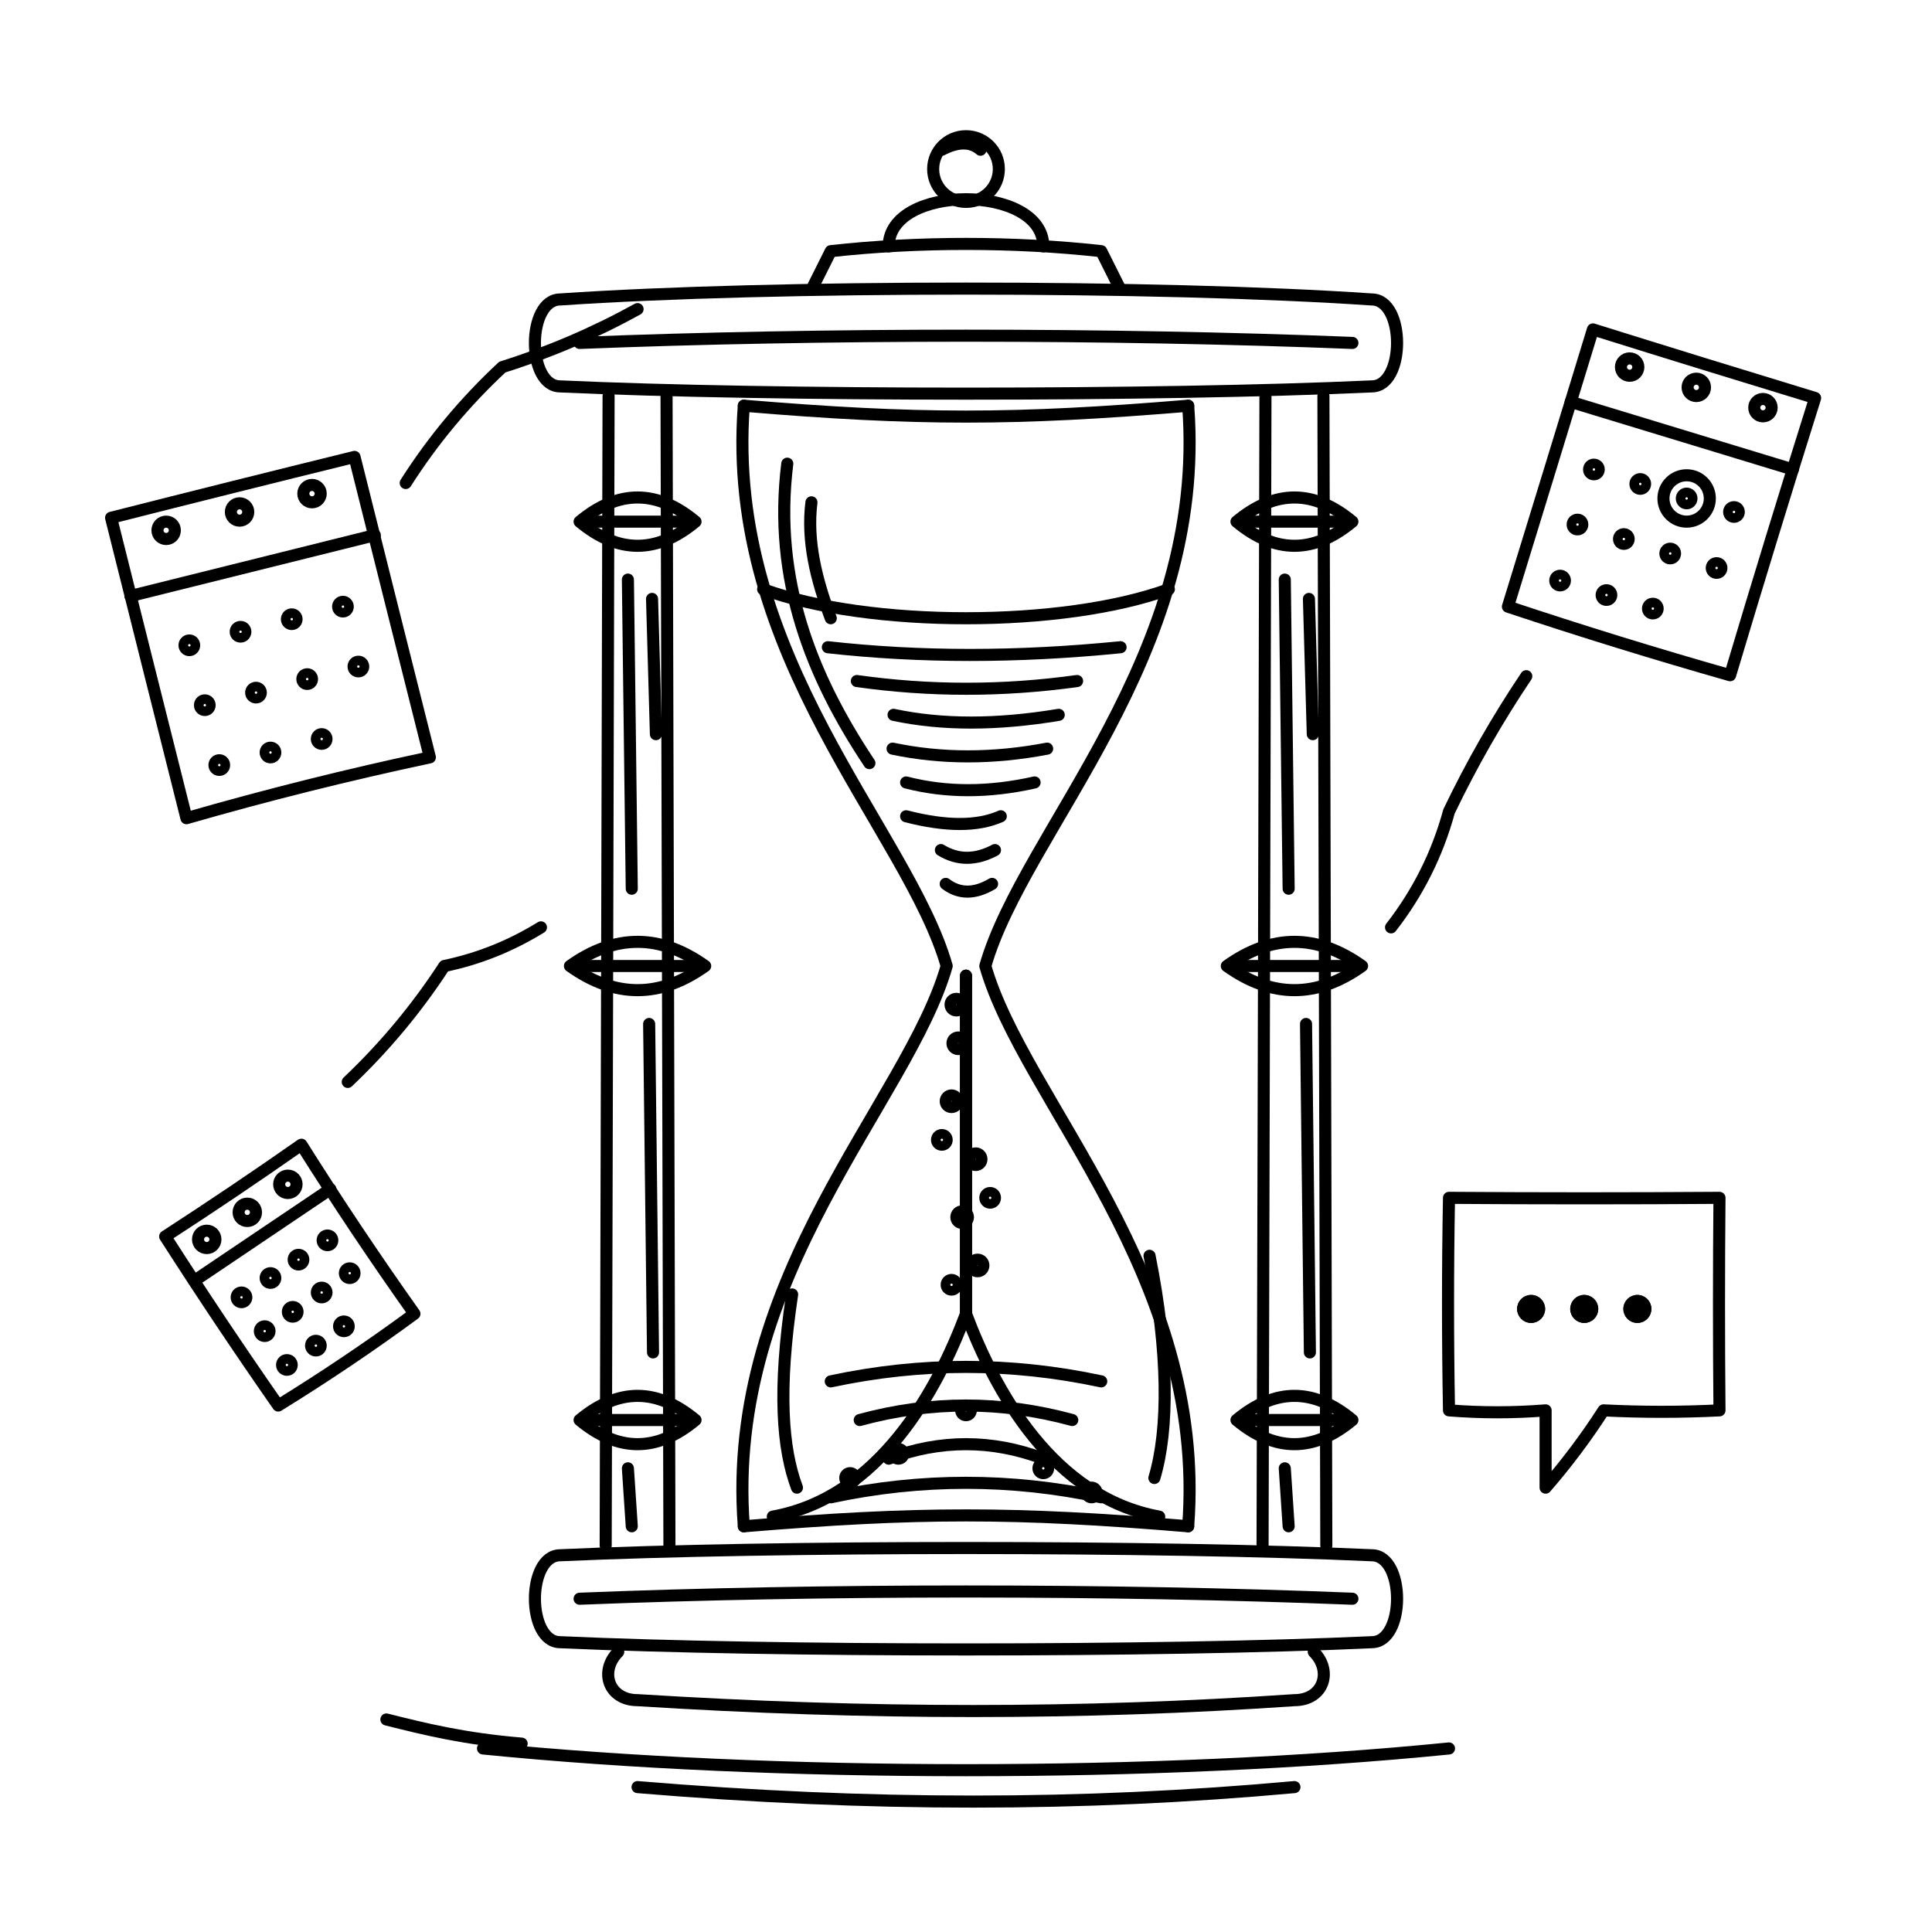
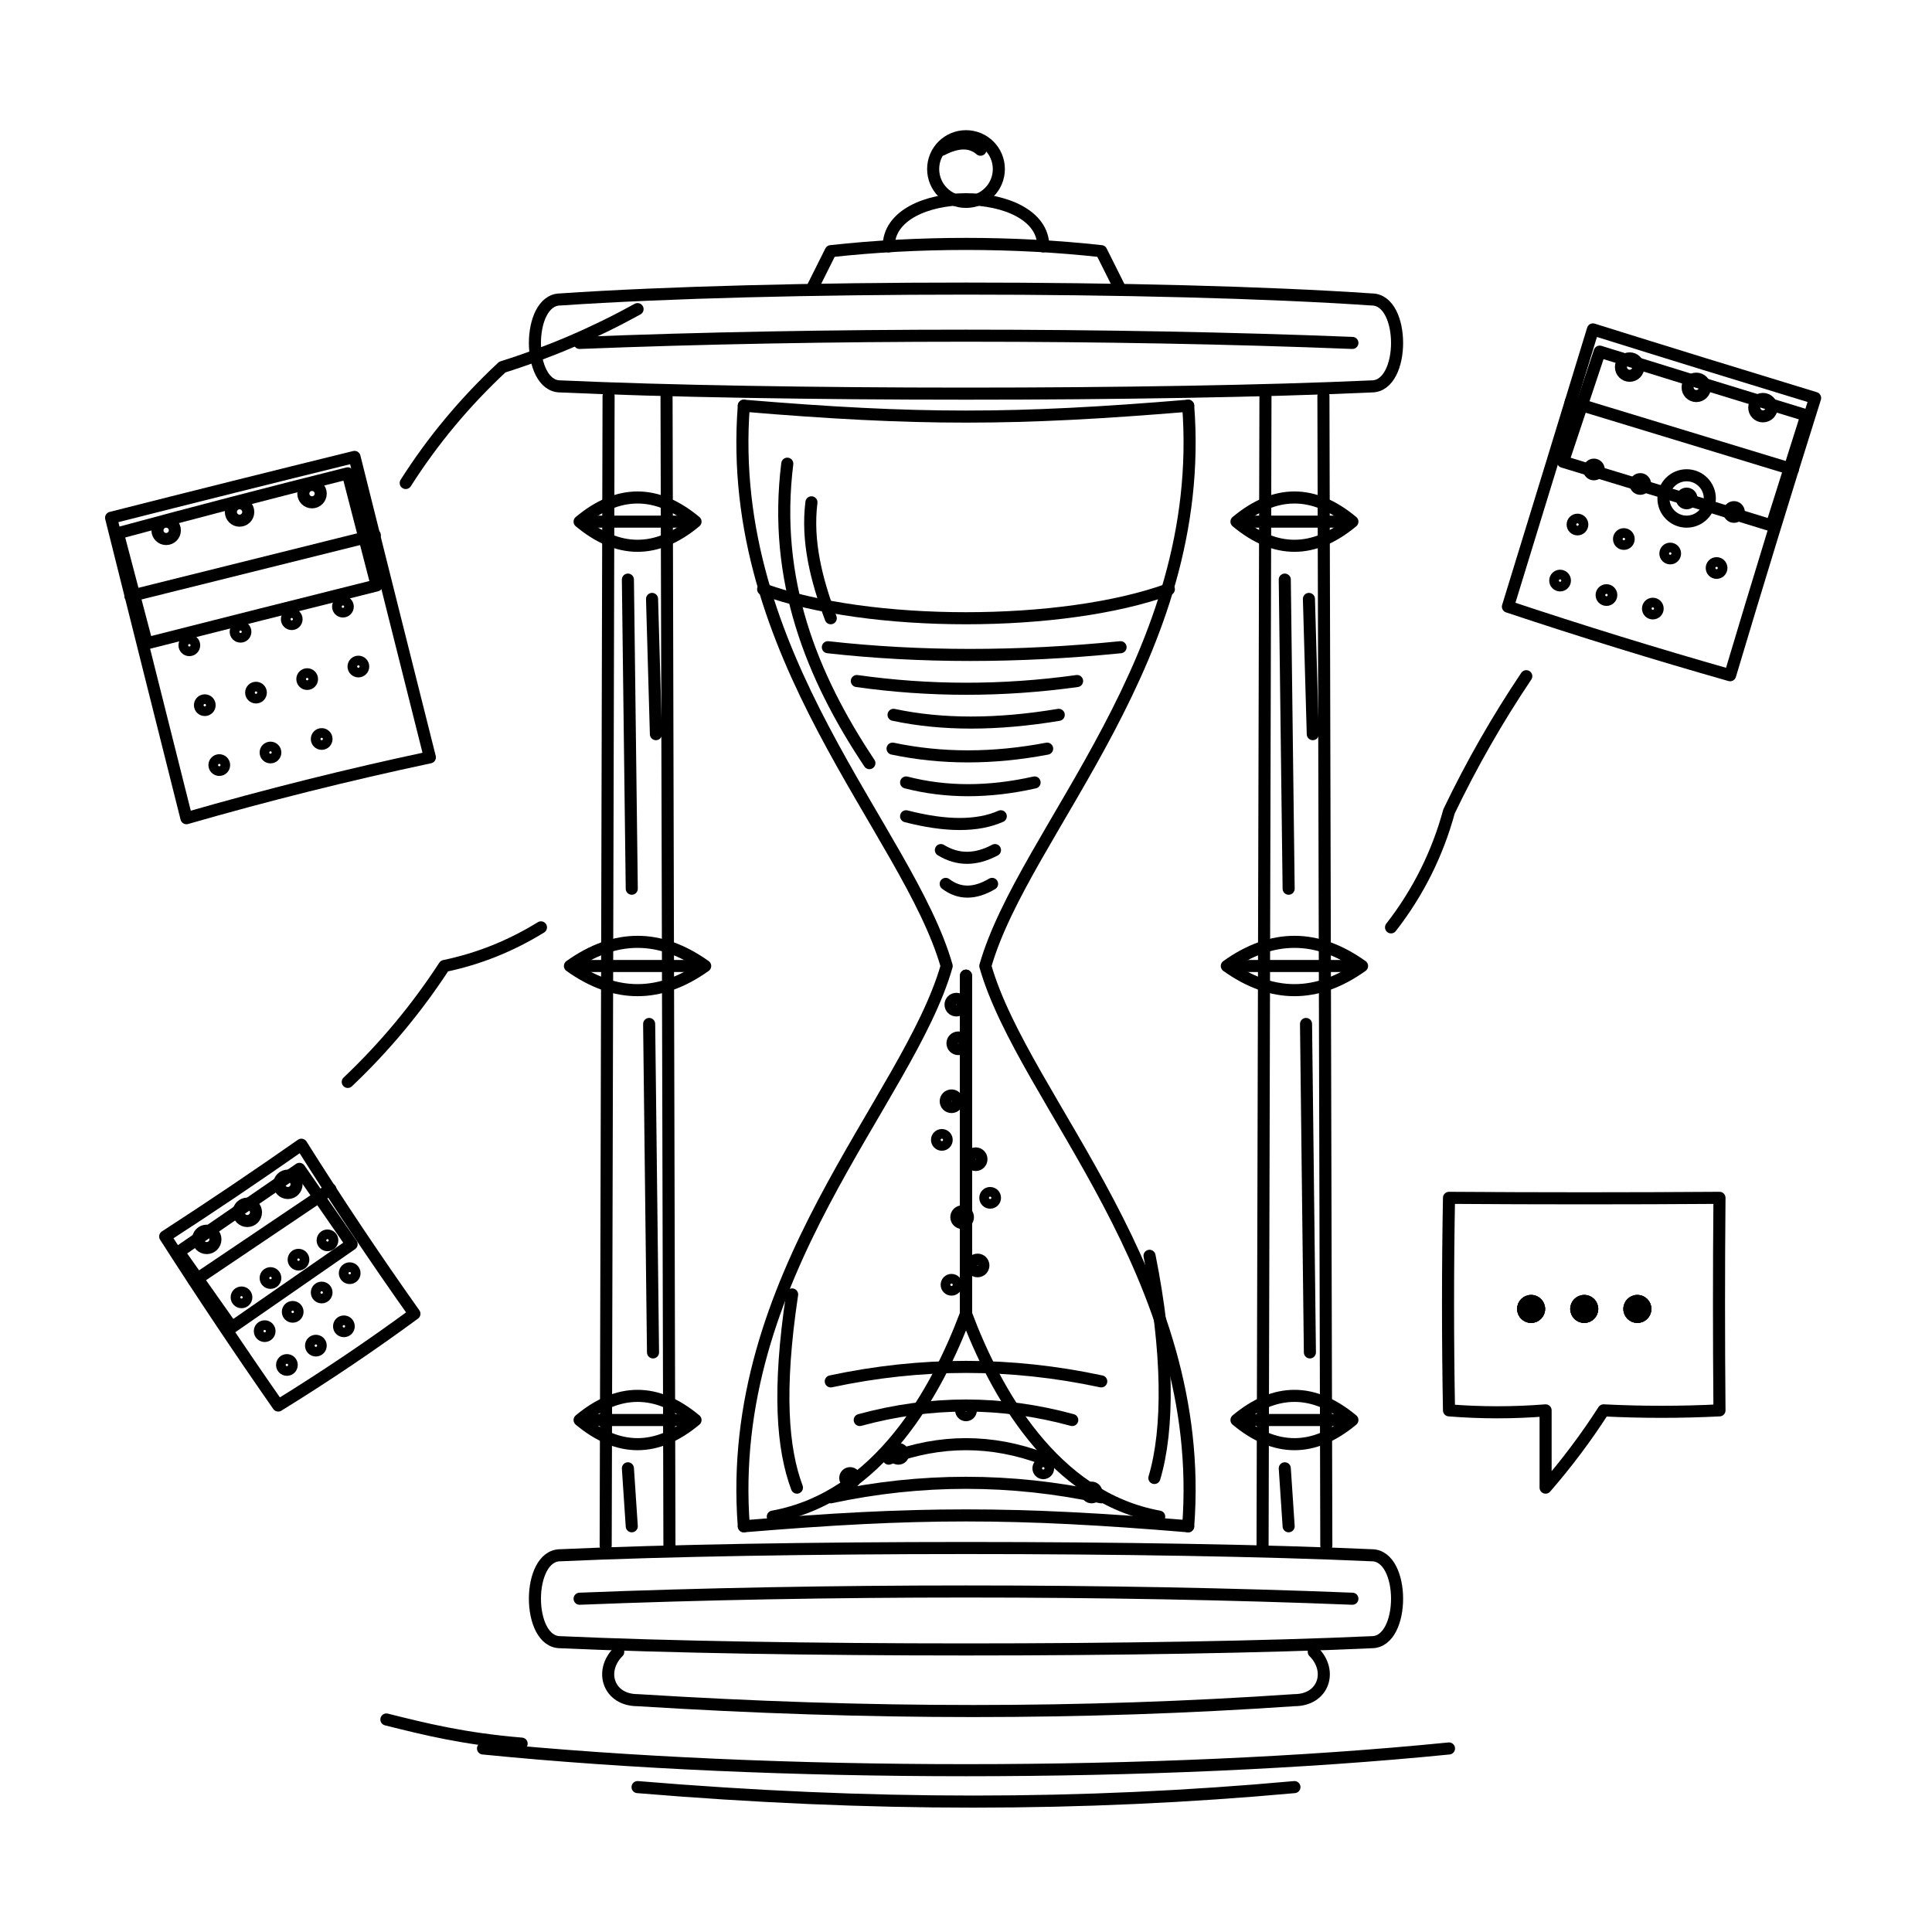
<svg xmlns="http://www.w3.org/2000/svg" viewBox="0 0 200 200" fill="none" stroke="currentColor" stroke-width="1.25" stroke-linecap="round" stroke-linejoin="round">
-   <g class="lv-sway">
+   <g class="lv-sway lv-i01-cal">
    <path class="soft" pathLength="1" d="M11.5 53.6Q24.1 50.4 36.7 47.3Q40.6 62.9 44.5 78.4Q31.8 81.1 19.3 84.7Q15.4 69.2 11.5 53.6" />
    <path class="soft fine" pathLength="1" d="M13.5 61.7L38.8 55.4" />
    <circle class="soft fine" pathLength="1" cx="17.2" cy="54.9" r="0.9" />
    <circle class="soft fine" pathLength="1" cx="24.8" cy="53" r="0.9" />
    <circle class="soft fine" pathLength="1" cx="32.3" cy="51.1" r="0.9" />
    <circle class="soft fine" pathLength="1" cx="19.6" cy="66.8" r="0.5" />
    <circle class="soft fine" pathLength="1" cx="24.9" cy="65.4" r="0.5" />
    <circle class="soft fine" pathLength="1" cx="30.2" cy="64.1" r="0.5" />
    <circle class="soft fine" pathLength="1" cx="35.5" cy="62.8" r="0.5" />
    <circle class="soft fine" pathLength="1" cx="21.2" cy="73" r="0.5" />
    <circle class="soft fine" pathLength="1" cx="26.5" cy="71.7" r="0.5" />
    <circle class="soft fine" pathLength="1" cx="31.8" cy="70.3" r="0.5" />
    <circle class="soft fine" pathLength="1" cx="37.1" cy="69" r="0.5" />
    <circle class="soft fine" pathLength="1" cx="22.7" cy="79.2" r="0.5" />
    <circle class="soft fine" pathLength="1" cx="28" cy="77.9" r="0.5" />
    <circle class="soft fine" pathLength="1" cx="33.3" cy="76.5" r="0.5" />
  </g>
-   <g class="lv-sway lv-r">
+   <g class="lv-sway lv-r lv-i01-cal">
    <path class="accent soft" pathLength="1" d="M164.9 34.1Q176.4 37.7 187.9 41.2Q183.4 55.5 179.1 69.9Q167.5 66.6 156.1 62.8Q160.5 48.5 164.9 34.1" />
    <path class="accent fine" pathLength="1" d="M162.6 41.6L185.6 48.6" />
    <circle class="accent soft fine" pathLength="1" cx="168.7" cy="38" r="0.9" />
    <circle class="accent soft fine" pathLength="1" cx="175.6" cy="40.1" r="0.9" />
    <circle class="accent soft fine" pathLength="1" cx="182.5" cy="42.2" r="0.9" />
    <circle class="accent soft fine" pathLength="1" cx="165" cy="48.6" r="0.5" />
    <circle class="accent soft fine" pathLength="1" cx="169.8" cy="50.1" r="0.5" />
    <circle class="accent soft fine" pathLength="1" cx="174.6" cy="51.6" r="0.5" />
    <circle class="accent soft fine" pathLength="1" cx="179.5" cy="53" r="0.5" />
    <circle class="accent soft fine" pathLength="1" cx="163.3" cy="54.3" r="0.5" />
    <circle class="accent soft fine" pathLength="1" cx="168.1" cy="55.8" r="0.5" />
    <circle class="accent soft fine" pathLength="1" cx="172.9" cy="57.3" r="0.5" />
    <circle class="accent soft fine" pathLength="1" cx="177.7" cy="58.8" r="0.5" />
    <circle class="accent soft fine" pathLength="1" cx="161.5" cy="60.1" r="0.5" />
    <circle class="accent fine" pathLength="1" cx="174.6" cy="51.6" r="2.4" />
    <circle class="accent soft fine" pathLength="1" cx="166.3" cy="61.6" r="0.5" />
    <circle class="accent soft fine" pathLength="1" cx="171.1" cy="63" r="0.5" />
  </g>
-   <g class="lv-sway">
+   <g class="lv-sway lv-i01-cal">
    <path class="soft" pathLength="1" d="M17.1 128Q24.2 123.4 31.2 118.5Q36.8 127.4 42.9 136Q36.1 141 28.8 145.5Q22.8 136.9 17.1 128" />
    <path class="soft fine" pathLength="1" d="M20.1 132.6L34.2 123.1" />
    <circle class="soft fine" pathLength="1" cx="21.4" cy="128.3" r="0.9" />
    <circle class="soft fine" pathLength="1" cx="25.6" cy="125.5" r="0.9" />
    <circle class="soft fine" pathLength="1" cx="29.8" cy="122.6" r="0.9" />
    <circle class="soft fine" pathLength="1" cx="25" cy="134.3" r="0.5" />
    <circle class="soft fine" pathLength="1" cx="28" cy="132.3" r="0.5" />
    <circle class="soft fine" pathLength="1" cx="30.9" cy="130.4" r="0.5" />
    <circle class="soft fine" pathLength="1" cx="33.9" cy="128.4" r="0.5" />
    <circle class="soft fine" pathLength="1" cx="27.4" cy="137.8" r="0.5" />
    <circle class="soft fine" pathLength="1" cx="30.3" cy="135.8" r="0.5" />
    <circle class="soft fine" pathLength="1" cx="33.3" cy="133.8" r="0.5" />
    <circle class="soft fine" pathLength="1" cx="36.2" cy="131.8" r="0.5" />
    <circle class="soft fine" pathLength="1" cx="29.7" cy="141.3" r="0.5" />
    <circle class="soft fine" pathLength="1" cx="32.7" cy="139.3" r="0.5" />
    <circle class="soft fine" pathLength="1" cx="35.6" cy="137.3" r="0.5" />
  </g>
  <path class="soft fine" pathLength="1" d="M42 50Q46.2 43.4 52 38Q59.3 35.7 66 32" />
  <path class="soft fine" pathLength="1" d="M158 70Q153.5 76.7 150 84Q148.2 90.6 144 96" />
  <path class="soft fine" pathLength="1" d="M36 112Q41.7 106.6 46 100Q51.3 98.9 56 96" />
  <path class="soft" pathLength="1" d="M150 124Q164 124.1 178 124Q177.9 135 178 146Q172 146.3 166 146Q163.3 150.2 160 154Q160 150 160 146Q155 146.4 150 146Q149.8 135 150 124" />
  <g class="gx-i01-d1">
    <circle cx="158.5" cy="135.5" r="1.2" fill="currentColor" stroke-width="0.5" />
  </g>
  <g class="gx-i01-d2">
    <circle cx="164" cy="135.5" r="1.2" fill="currentColor" stroke-width="0.5" />
  </g>
  <g class="gx-i01-d3">
    <circle cx="169.5" cy="135.5" r="1.2" fill="currentColor" stroke-width="0.5" />
  </g>
  <circle class="lv-i01-type lv-i01-t1" cx="158.5" cy="135.5" r="1.2" fill="currentColor" stroke-width="0.5" />
  <circle class="lv-i01-type lv-i01-t2" cx="164" cy="135.5" r="1.2" fill="currentColor" stroke-width="0.5" />
  <circle class="lv-i01-type lv-i01-t3" cx="169.5" cy="135.5" r="1.2" fill="currentColor" stroke-width="0.5" />
-   <path pathLength="1" d="M58 31C80 29.5 120 29.5 142 31C145.5 31 145.5 40 142 40C120 41 80 41 58 40C54.5 40 54.5 31 58 31Z" />
-   <path class="fine" pathLength="1" d="M60 35.5C85 34.5 115 34.5 140 35.5" />
-   <path pathLength="1" d="M84 30L86 26C95 25 105 25 114 26L116 30" />
-   <path pathLength="1" d="M92 25.5C92 19 108 19 108 25.5" />
-   <circle pathLength="1" cx="100" cy="17.5" r="3.4" />
-   <path class="fine" pathLength="1" d="M97.5 15.5Q100 14.2 101.5 15.5" />
-   <path pathLength="1" d="M58 161C80 160 120 160 142 161C145.5 161 145.5 170 142 170C120 171 80 171 58 170C54.5 170 54.5 161 58 161Z" />
-   <path class="fine" pathLength="1" d="M60 165.5C85 164.5 115 164.5 140 165.5" />
-   <path pathLength="1" d="M64 171C62 173 63 176 66 176C90 177.5 112 177.5 134 176C137 176 138 173 136 171" />
-   <path pathLength="1" d="M63 41L62.7 160" />
-   <path pathLength="1" d="M69 41L69.3 160" />
-   <path pathLength="1" d="M60 54Q66 49 72 54Q66 59 60 54" />
-   <path class="fine" pathLength="1" d="M61.5 54L70.5 54" />
-   <path pathLength="1" d="M59 100Q66 95 73 100Q66 105 59 100" />
-   <path class="fine" pathLength="1" d="M60.5 100L71.5 100" />
-   <path pathLength="1" d="M60 147Q66 142 72 147Q66 152 60 147" />
-   <path class="fine" pathLength="1" d="M61.5 147L70.5 147" />
-   <path class="fine" pathLength="1" d="M65 60L65.4 92" />
-   <path class="fine" pathLength="1" d="M67.2 106L67.6 140" />
-   <path class="fine" pathLength="1" d="M67.5 62L67.9 76" />
-   <path class="fine" pathLength="1" d="M65 152L65.4 158" />
-   <path pathLength="1" d="M131 41L130.7 160" />
-   <path pathLength="1" d="M137 41L137.3 160" />
-   <path pathLength="1" d="M128 54Q134 49 140 54Q134 59 128 54" />
-   <path class="fine" pathLength="1" d="M129.5 54L138.5 54" />
-   <path pathLength="1" d="M127 100Q134 95 141 100Q134 105 127 100" />
-   <path class="fine" pathLength="1" d="M128.5 100L139.5 100" />
-   <path pathLength="1" d="M128 147Q134 142 140 147Q134 152 128 147" />
-   <path class="fine" pathLength="1" d="M129.5 147L138.5 147" />
-   <path class="fine" pathLength="1" d="M133 60L133.4 92" />
-   <path class="fine" pathLength="1" d="M135.2 106L135.6 140" />
-   <path class="fine" pathLength="1" d="M135.5 62L135.9 76" />
-   <path class="fine" pathLength="1" d="M133 152L133.4 158" />
-   <path pathLength="1" d="M77 42C75 68 94 86 98 100C94 114 75 132 77 158" />
-   <path pathLength="1" d="M123 42C125 68 106 86 102 100C106 114 125 132 123 158" />
-   <path class="fine" pathLength="1" d="M77 42C95 43.5 105 43.5 123 42" />
-   <path class="fine" pathLength="1" d="M77 158C95 156.5 105 156.5 123 158" />
-   <path class="fine" pathLength="1" d="M81.5 48C80 60 84 70 90 79" />
-   <path class="fine soft" pathLength="1" d="M84 52C83.5 56 84.5 60 86 64" />
-   <path class="fine" pathLength="1" d="M82 134C80.5 144 81 150 82.5 154" />
-   <path class="fine soft" pathLength="1" d="M119 130C121 140 121 148 119.5 153" />
-   <path class="accent" pathLength="1" d="M79 61C90 65 110 65 121 61" />
-   <path class="accent fine" pathLength="1" d="M85.7 67Q100 68.6 116 67" />
-   <path class="accent fine" pathLength="1" d="M88.7 70.5Q100 72.1 111.5 70.5" />
-   <path class="accent fine" pathLength="1" d="M92.5 74Q100 75.6 109.6 74" />
-   <path class="accent fine" pathLength="1" d="M92.4 77.5Q100 79.1 108.4 77.5" />
-   <path class="accent fine" pathLength="1" d="M93.8 81Q100 82.6 107.1 81" />
-   <path class="accent fine" pathLength="1" d="M93.8 84.5Q100 86.1 103.6 84.5" />
-   <path class="accent fine" pathLength="1" d="M97.4 88Q100 89.6 103 88" />
-   <path class="accent fine" pathLength="1" d="M97.9 91.5Q100 93.1 102.7 91.5" />
-   <path class="accent" pathLength="1" d="M100 101L100 136" />
-   <circle class="lv-twinkle accent" pathLength="1" cx="99" cy="104" r="0.6" />
-   <circle class="lv-twinkle accent" pathLength="1" cx="99.2" cy="108" r="0.6" />
-   <circle class="lv-twinkle accent" pathLength="1" cx="98.5" cy="114" r="0.6" />
-   <circle class="lv-twinkle accent" pathLength="1" cx="101" cy="120" r="0.6" />
-   <circle class="lv-twinkle accent" pathLength="1" cx="99.6" cy="126" r="0.6" />
-   <circle class="lv-twinkle accent" pathLength="1" cx="101.2" cy="131" r="0.6" />
-   <circle class="lv-twinkle accent" pathLength="1" cx="97.5" cy="118" r="0.5" />
-   <circle class="lv-twinkle accent" pathLength="1" cx="102.5" cy="124" r="0.5" />
-   <circle class="lv-twinkle accent" pathLength="1" cx="98.5" cy="133" r="0.5" />
-   <path class="accent" pathLength="1" d="M80 157C91 155 97 144 100 136C103 144 109 155 120 157" />
-   <path class="accent fine" pathLength="1" d="M86 143Q100 140 114 143" />
-   <path class="accent fine" pathLength="1" d="M89 147Q100 144 111 147" />
-   <path class="accent fine" pathLength="1" d="M92 151Q100 148 108 151" />
-   <path class="accent fine" pathLength="1" d="M86 155Q100 152 114 155" />
-   <circle class="accent" pathLength="1" cx="88" cy="153" r="0.5" />
-   <circle class="accent" pathLength="1" cx="93" cy="150.5" r="0.5" />
-   <circle class="accent" pathLength="1" cx="108" cy="152" r="0.5" />
-   <circle class="accent" pathLength="1" cx="113" cy="154.5" r="0.5" />
-   <circle class="accent" pathLength="1" cx="100" cy="146" r="0.5" />
+   <g class="tp-i01-glass">
+     <path pathLength="1" d="M58 31C80 29.5 120 29.5 142 31C145.5 31 145.5 40 142 40C120 41 80 41 58 40C54.5 40 54.5 31 58 31Z" />
+     <path class="fine" pathLength="1" d="M60 35.5C85 34.5 115 34.5 140 35.5" />
+     <path pathLength="1" d="M84 30L86 26C95 25 105 25 114 26L116 30" />
+     <path pathLength="1" d="M92 25.5C92 19 108 19 108 25.5" />
+     <circle pathLength="1" cx="100" cy="17.5" r="3.4" />
+     <path class="fine" pathLength="1" d="M97.5 15.5Q100 14.2 101.5 15.5" />
+     <path pathLength="1" d="M58 161C80 160 120 160 142 161C145.5 161 145.5 170 142 170C120 171 80 171 58 170C54.5 170 54.5 161 58 161Z" />
+     <path class="fine" pathLength="1" d="M60 165.5C85 164.5 115 164.5 140 165.5" />
+     <path pathLength="1" d="M64 171C62 173 63 176 66 176C90 177.5 112 177.5 134 176C137 176 138 173 136 171" />
+     <path pathLength="1" d="M63 41L62.7 160" />
+     <path pathLength="1" d="M69 41L69.3 160" />
+     <path pathLength="1" d="M60 54Q66 49 72 54Q66 59 60 54" />
+     <path class="fine" pathLength="1" d="M61.5 54L70.5 54" />
+     <path pathLength="1" d="M59 100Q66 95 73 100Q66 105 59 100" />
+     <path class="fine" pathLength="1" d="M60.5 100L71.5 100" />
+     <path pathLength="1" d="M60 147Q66 142 72 147Q66 152 60 147" />
+     <path class="fine" pathLength="1" d="M61.5 147L70.5 147" />
+     <path class="fine" pathLength="1" d="M65 60L65.4 92" />
+     <path class="fine" pathLength="1" d="M67.2 106L67.6 140" />
+     <path class="fine" pathLength="1" d="M67.5 62L67.9 76" />
+     <path class="fine" pathLength="1" d="M65 152L65.4 158" />
+     <path pathLength="1" d="M131 41L130.7 160" />
+     <path pathLength="1" d="M137 41L137.3 160" />
+     <path pathLength="1" d="M128 54Q134 49 140 54Q134 59 128 54" />
+     <path class="fine" pathLength="1" d="M129.5 54L138.5 54" />
+     <path pathLength="1" d="M127 100Q134 95 141 100Q134 105 127 100" />
+     <path class="fine" pathLength="1" d="M128.5 100L139.5 100" />
+     <path pathLength="1" d="M128 147Q134 142 140 147Q134 152 128 147" />
+     <path class="fine" pathLength="1" d="M129.5 147L138.5 147" />
+     <path class="fine" pathLength="1" d="M133 60L133.4 92" />
+     <path class="fine" pathLength="1" d="M135.2 106L135.6 140" />
+     <path class="fine" pathLength="1" d="M135.5 62L135.9 76" />
+     <path class="fine" pathLength="1" d="M133 152L133.4 158" />
+     <path pathLength="1" d="M77 42C75 68 94 86 98 100C94 114 75 132 77 158" />
+     <path pathLength="1" d="M123 42C125 68 106 86 102 100C106 114 125 132 123 158" />
+     <path class="fine" pathLength="1" d="M77 42C95 43.5 105 43.5 123 42" />
+     <path class="fine" pathLength="1" d="M77 158C95 156.5 105 156.5 123 158" />
+     <path class="fine" pathLength="1" d="M81.5 48C80 60 84 70 90 79" />
+     <path class="fine soft" pathLength="1" d="M84 52C83.5 56 84.5 60 86 64" />
+     <path class="fine" pathLength="1" d="M82 134C80.5 144 81 150 82.5 154" />
+     <path class="fine soft" pathLength="1" d="M119 130C121 140 121 148 119.5 153" />
+     <path class="accent" pathLength="1" d="M79 61C90 65 110 65 121 61" />
+     <path class="accent fine" pathLength="1" d="M85.7 67Q100 68.6 116 67" />
+     <path class="accent fine" pathLength="1" d="M88.7 70.5Q100 72.1 111.5 70.5" />
+     <path class="accent fine" pathLength="1" d="M92.5 74Q100 75.6 109.6 74" />
+     <path class="accent fine" pathLength="1" d="M92.4 77.5Q100 79.1 108.4 77.5" />
+     <path class="accent fine" pathLength="1" d="M93.8 81Q100 82.6 107.1 81" />
+     <path class="accent fine" pathLength="1" d="M93.8 84.5Q100 86.1 103.6 84.5" />
+     <path class="accent fine" pathLength="1" d="M97.4 88Q100 89.6 103 88" />
+     <path class="accent fine" pathLength="1" d="M97.9 91.5Q100 93.1 102.7 91.5" />
+     <path class="accent" pathLength="1" d="M100 101L100 136" />
+     <circle class="lv-twinkle accent" pathLength="1" cx="99" cy="104" r="0.6" />
+     <circle class="lv-twinkle accent" pathLength="1" cx="99.2" cy="108" r="0.6" />
+     <circle class="lv-twinkle accent" pathLength="1" cx="98.5" cy="114" r="0.6" />
+     <circle class="lv-twinkle accent" pathLength="1" cx="101" cy="120" r="0.6" />
+     <circle class="lv-twinkle accent" pathLength="1" cx="99.6" cy="126" r="0.6" />
+     <circle class="lv-twinkle accent" pathLength="1" cx="101.2" cy="131" r="0.6" />
+     <circle class="lv-twinkle accent" pathLength="1" cx="97.5" cy="118" r="0.5" />
+     <circle class="lv-twinkle accent" pathLength="1" cx="102.5" cy="124" r="0.5" />
+     <circle class="lv-twinkle accent" pathLength="1" cx="98.5" cy="133" r="0.5" />
+     <path class="accent" pathLength="1" d="M80 157C91 155 97 144 100 136C103 144 109 155 120 157" />
+     <path class="accent fine" pathLength="1" d="M86 143Q100 140 114 143" />
+     <path class="accent fine" pathLength="1" d="M89 147Q100 144 111 147" />
+     <path class="accent fine" pathLength="1" d="M92 151Q100 148 108 151" />
+     <path class="accent fine" pathLength="1" d="M86 155Q100 152 114 155" />
+     <circle class="accent" pathLength="1" cx="88" cy="153" r="0.5" />
+     <circle class="accent" pathLength="1" cx="93" cy="150.5" r="0.5" />
+     <circle class="accent" pathLength="1" cx="108" cy="152" r="0.5" />
+     <circle class="accent" pathLength="1" cx="113" cy="154.5" r="0.5" />
+     <circle class="accent" pathLength="1" cx="100" cy="146" r="0.5" />
+     <path class="lv-flow" d="M100 101L100 136" />
+   </g>
  <path class="soft fine" pathLength="1" d="M50 181C80 184 120 184 150 181" />
  <path class="soft fine" pathLength="1" d="M66 185C90 187 112 187 134 185" />
  <path class="soft fine" pathLength="1" d="M40 178C44 179 48 180 54 180.5" />
-   <path class="lv-flow" d="M100 101L100 136" />
+   <path class="soft lv-i01-leaf lv-i01-lf1" d="M12.2 55.2Q24 52 36 49L39 60.6Q27 63.6 15.2 66.6Z" />
+   <path class="accent soft lv-i01-leaf lv-i01-lf2" d="M165.6 36.4Q176.5 39.8 187 43L183.4 54.4Q172.4 51 161.8 47.8Z" />
+   <path class="soft lv-i01-leaf lv-i01-lf3" d="M18.5 129.6L31 121L36.4 128.8L24 137.4Z" />
+   <g class="tp-i01-dots">
+     <circle cx="158.5" cy="135.5" r="1.2" fill="currentColor" stroke-width="0.5" />
+     <circle cx="164" cy="135.5" r="1.2" fill="currentColor" stroke-width="0.5" />
+     <circle cx="169.5" cy="135.5" r="1.2" fill="currentColor" stroke-width="0.5" />
+   </g>
</svg>
